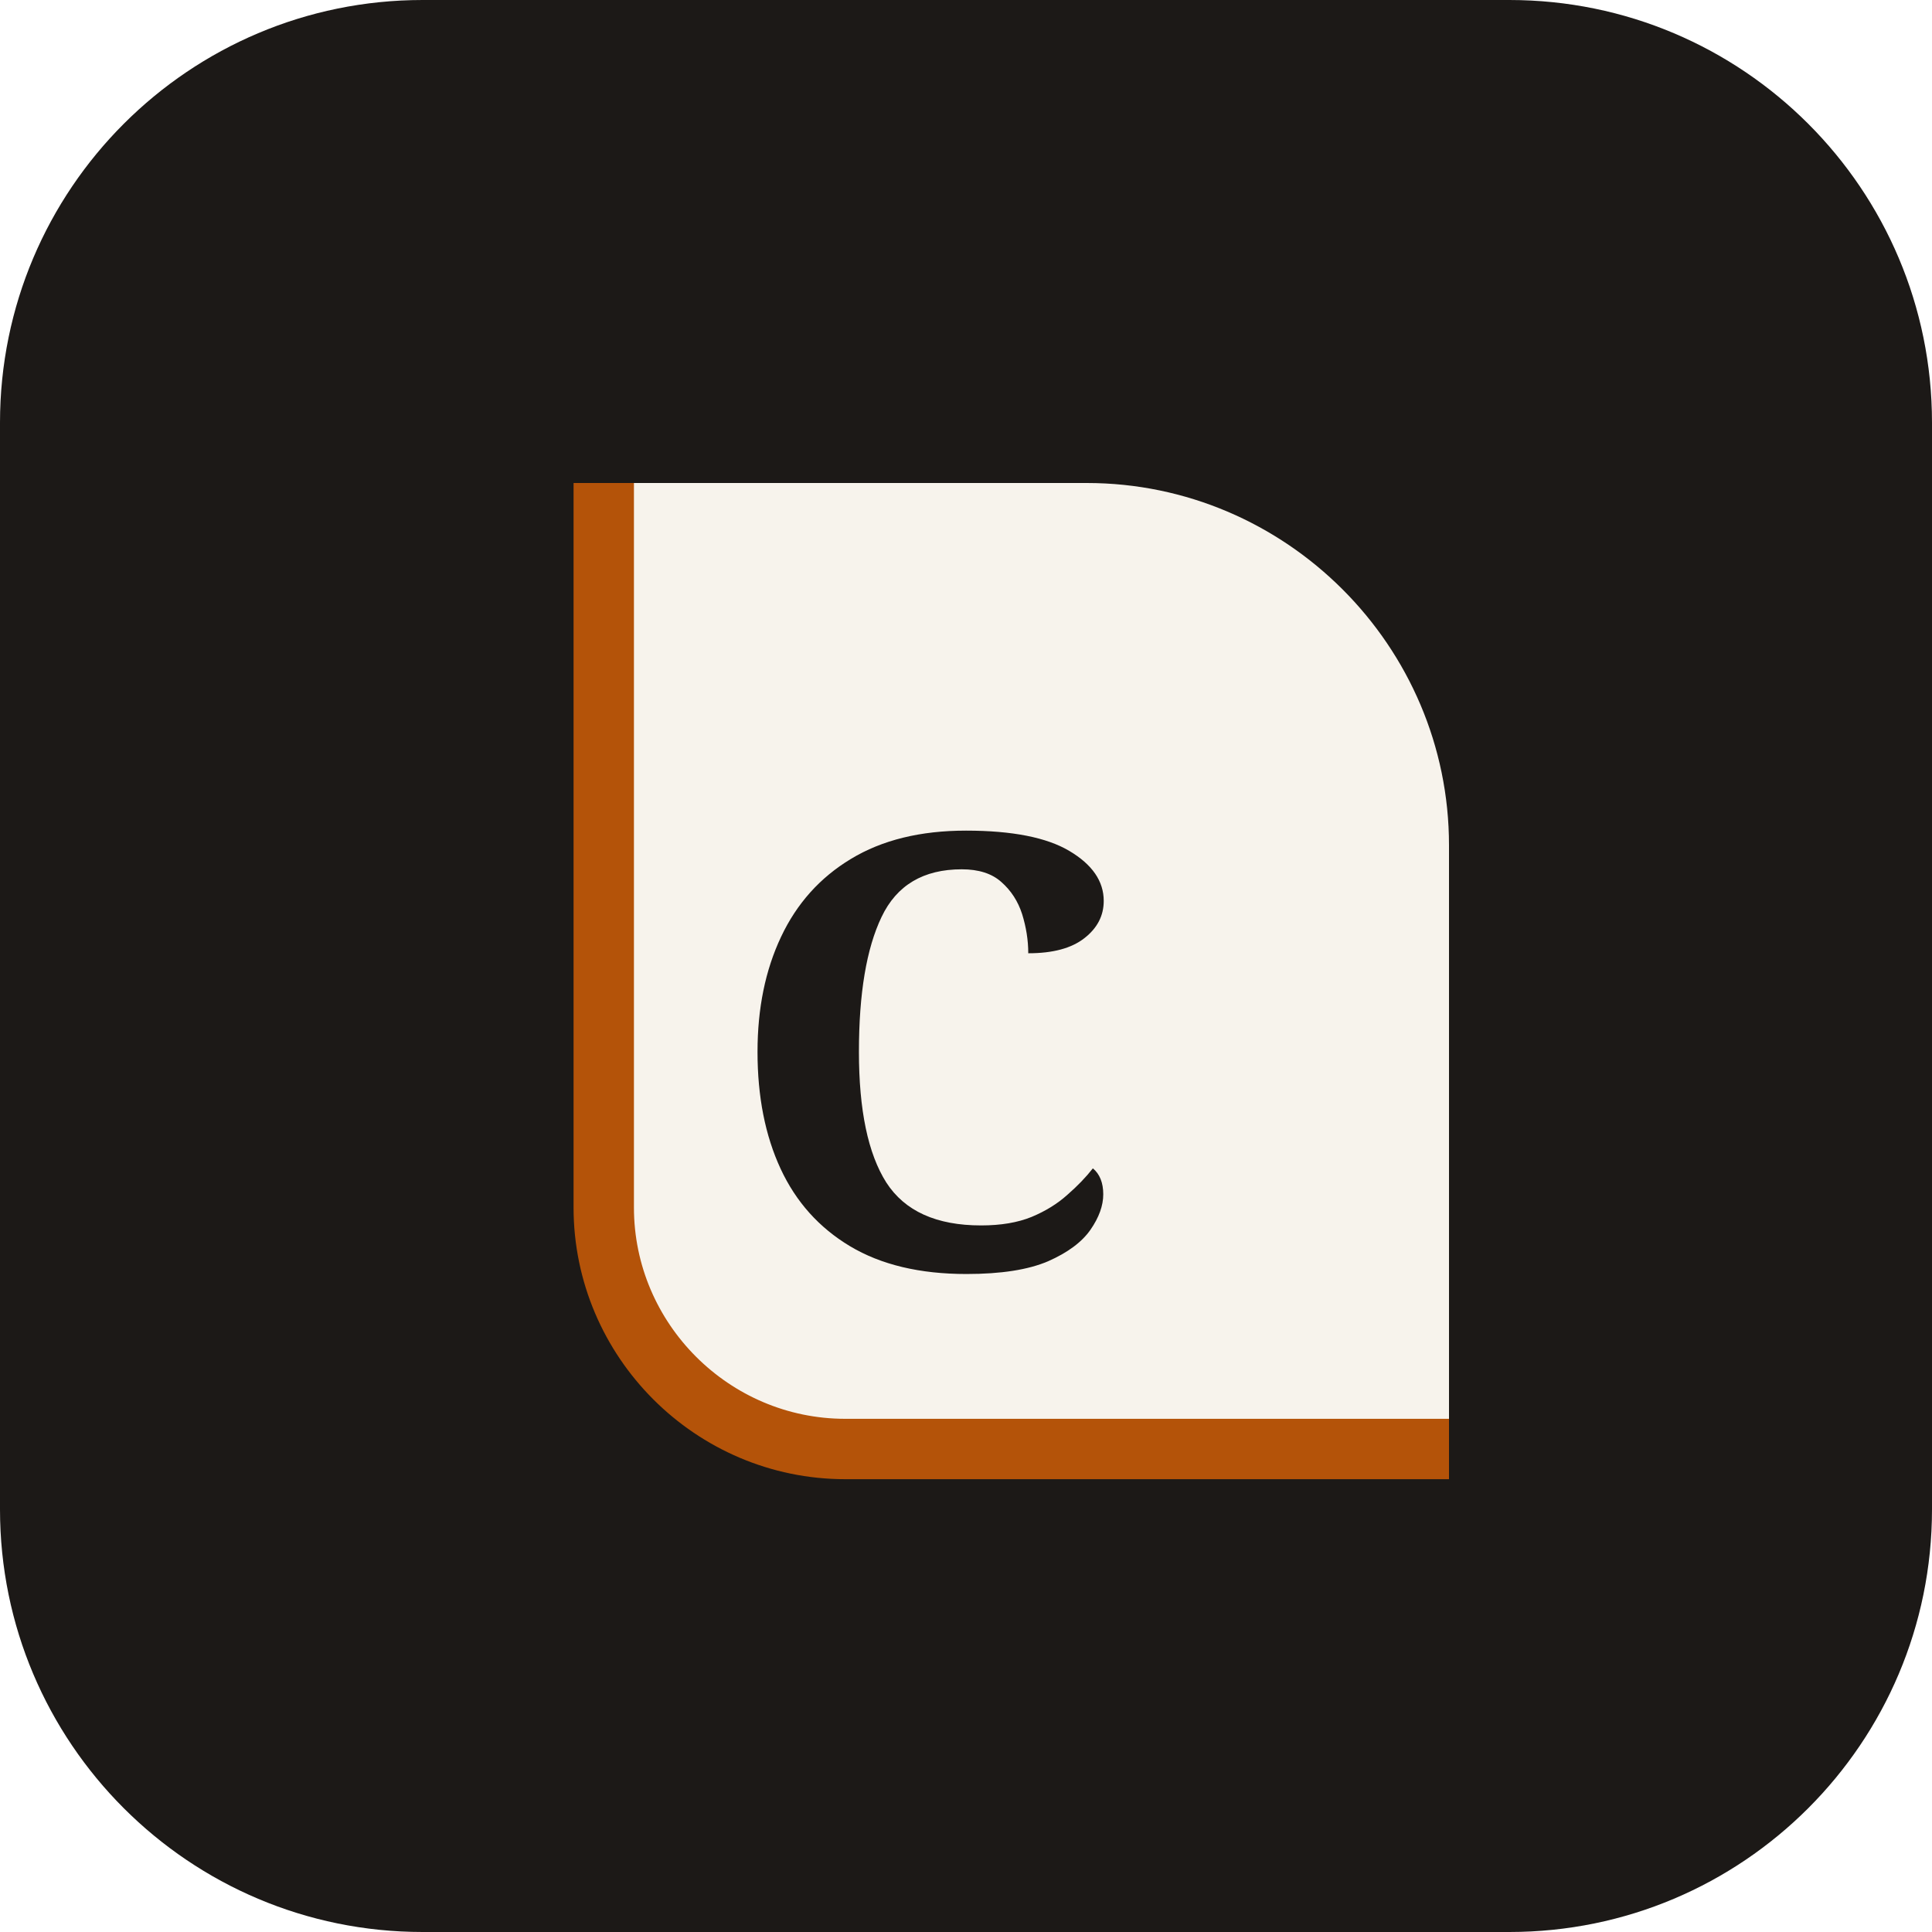
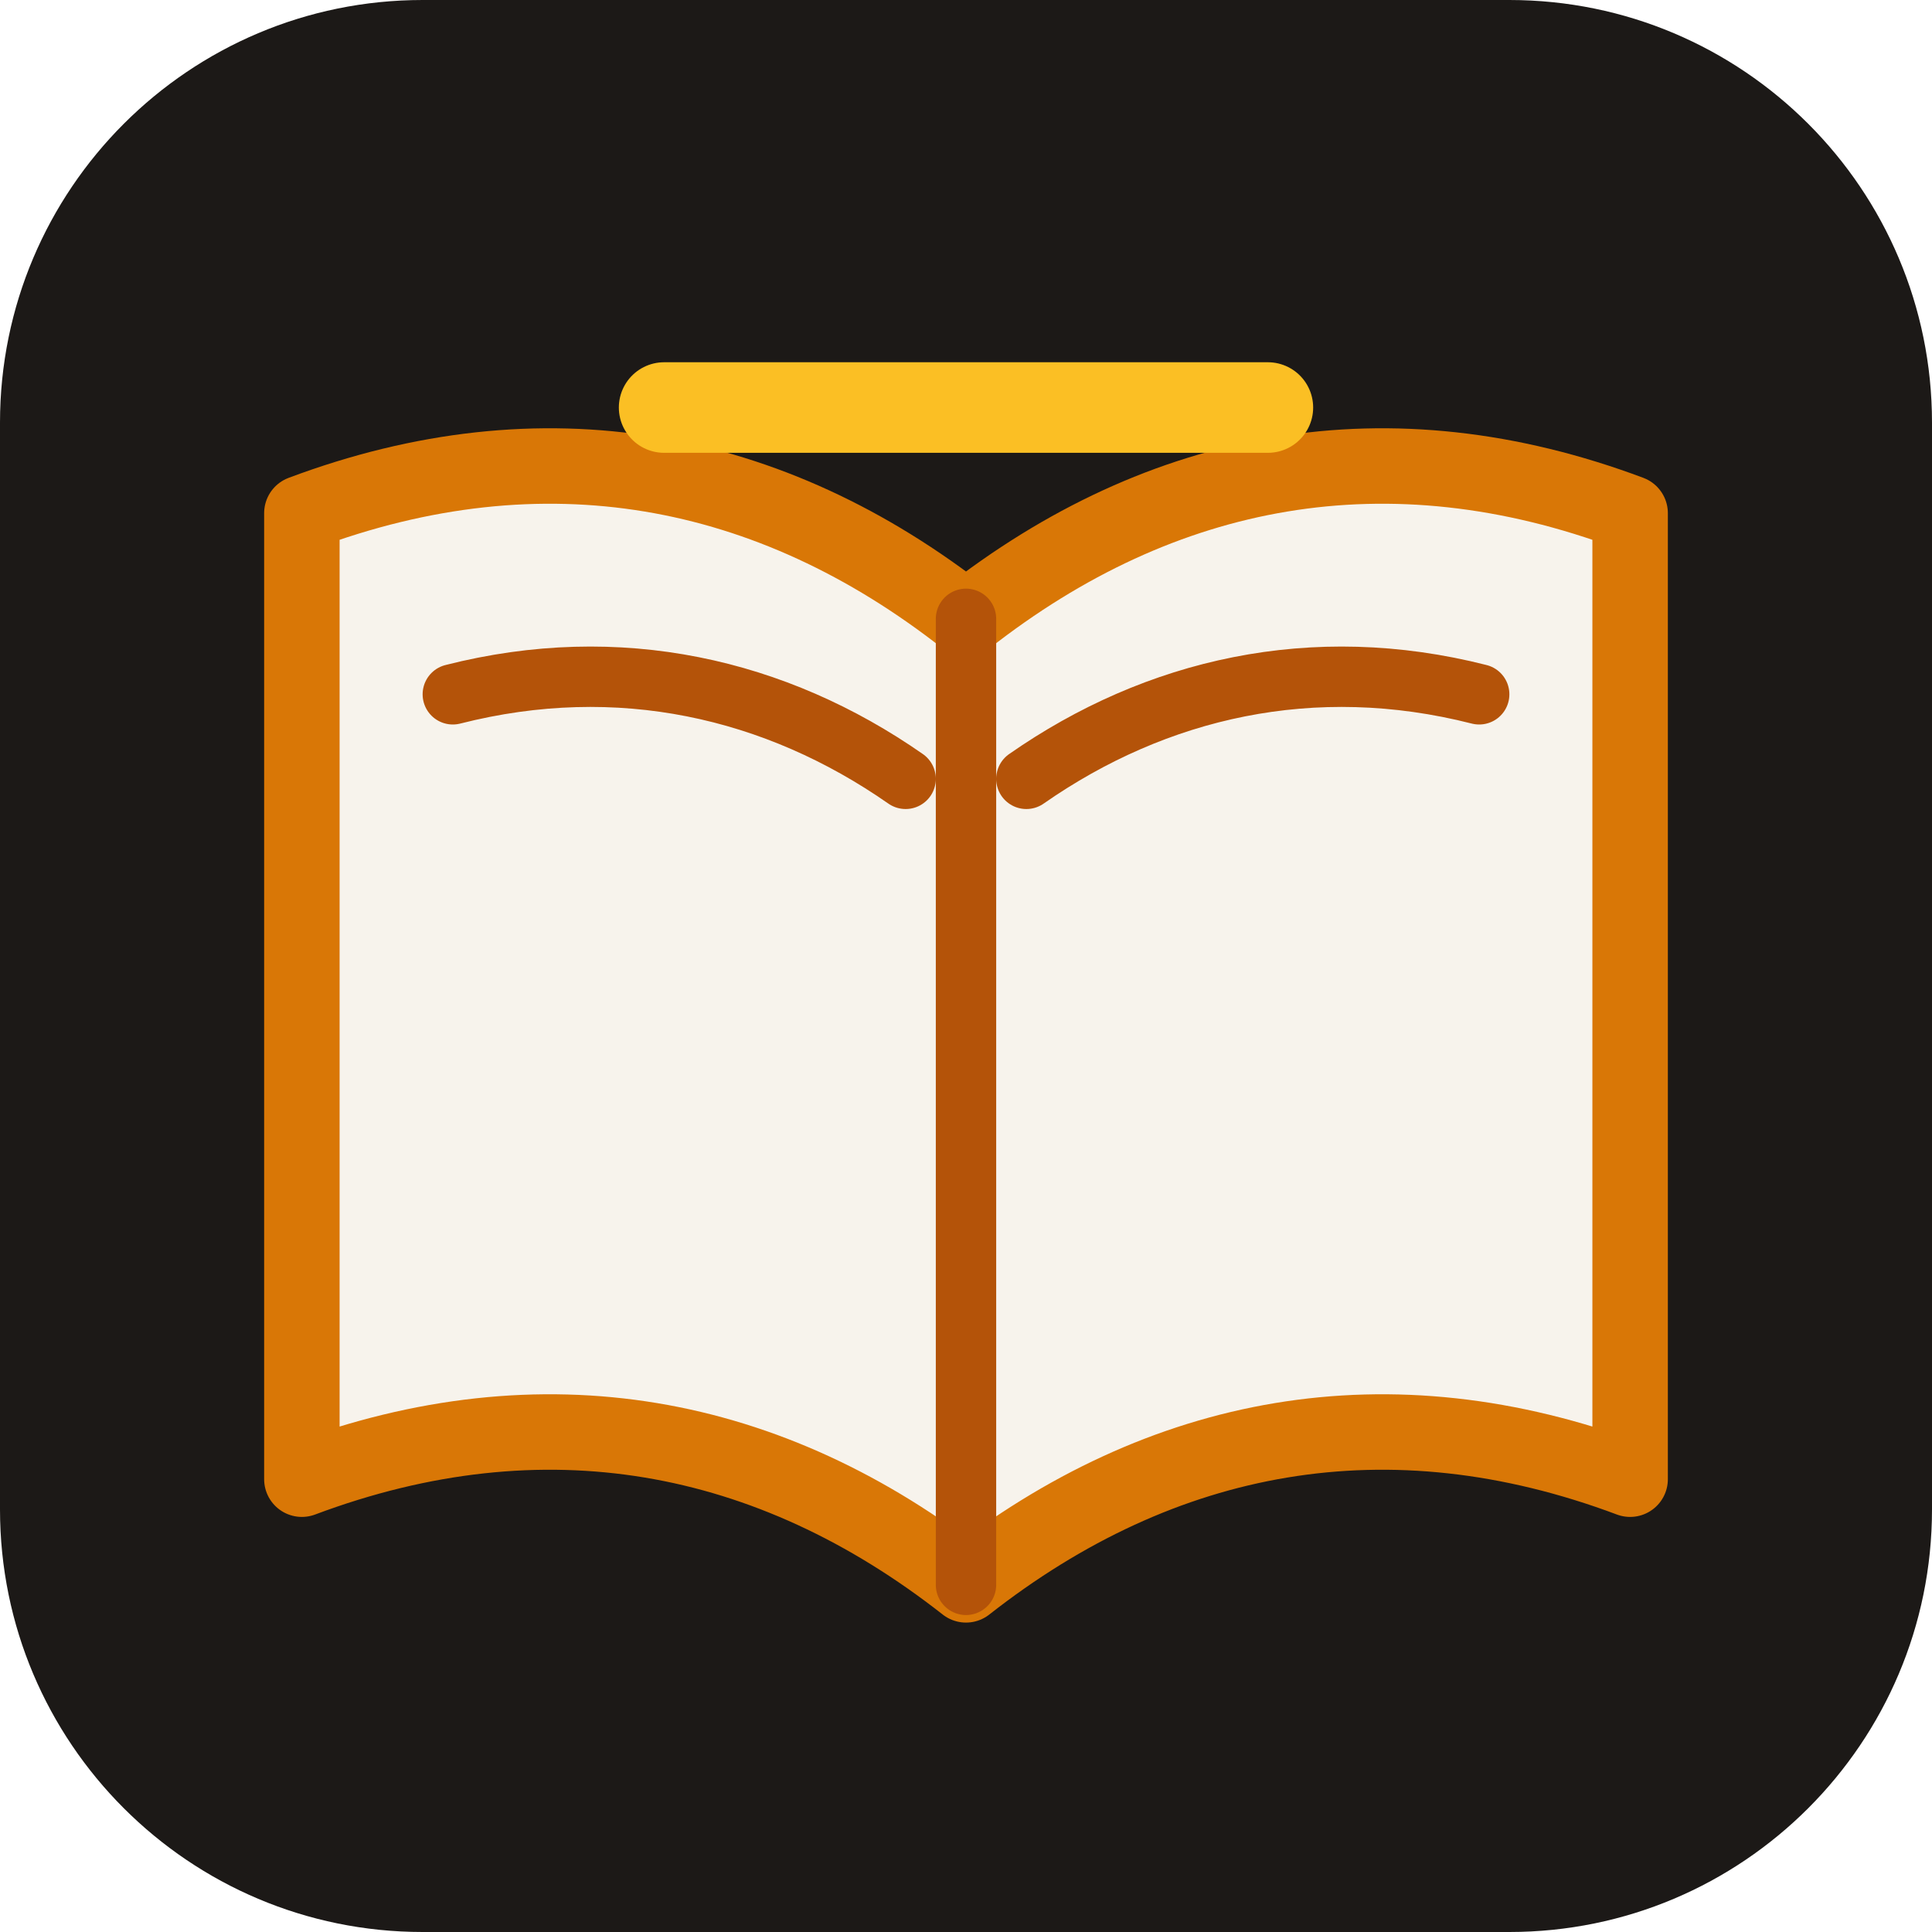
<svg xmlns="http://www.w3.org/2000/svg" viewBox="0 0 64 64" fill="none">
  <rect width="64" height="64" rx="14" fill="#1c1917" />
-   <path d="M20 16h16c6.6 0 12 5.4 12 12v20H28c-4.4 0-8-3.6-8-8V16z" fill="#f7f3ec" />
-   <path d="M20 16v24c0 4.4 3.6 8 8 8h20" stroke="#b45309" stroke-width="2" />
-   <text x="24" y="42" fill="#1c1917" font-family="Georgia, serif" font-size="20" font-weight="700">C</text>
+   <path d="M10 17c8-3 15.5-1.6 22 3.5 6.5-5.1 14-6.5 22-3.5v32c-8-3-15.5-1.6-22 3.5C25.5 47.4 18 46 10 49z" fill="#f7f3ec" stroke="#d97706" stroke-width="2.5" stroke-linejoin="round" />
+   <path d="M32 20.5v32M15 23c5.5-1.4 10.7-.2 15 2.8M49 23c-5.5-1.4-10.7-.2-15 2.8" stroke="#b45309" stroke-width="2" stroke-linecap="round" />
+   <path d="M22 13.5h20" stroke="#fbbf24" stroke-width="3" stroke-linecap="round" />
</svg>
